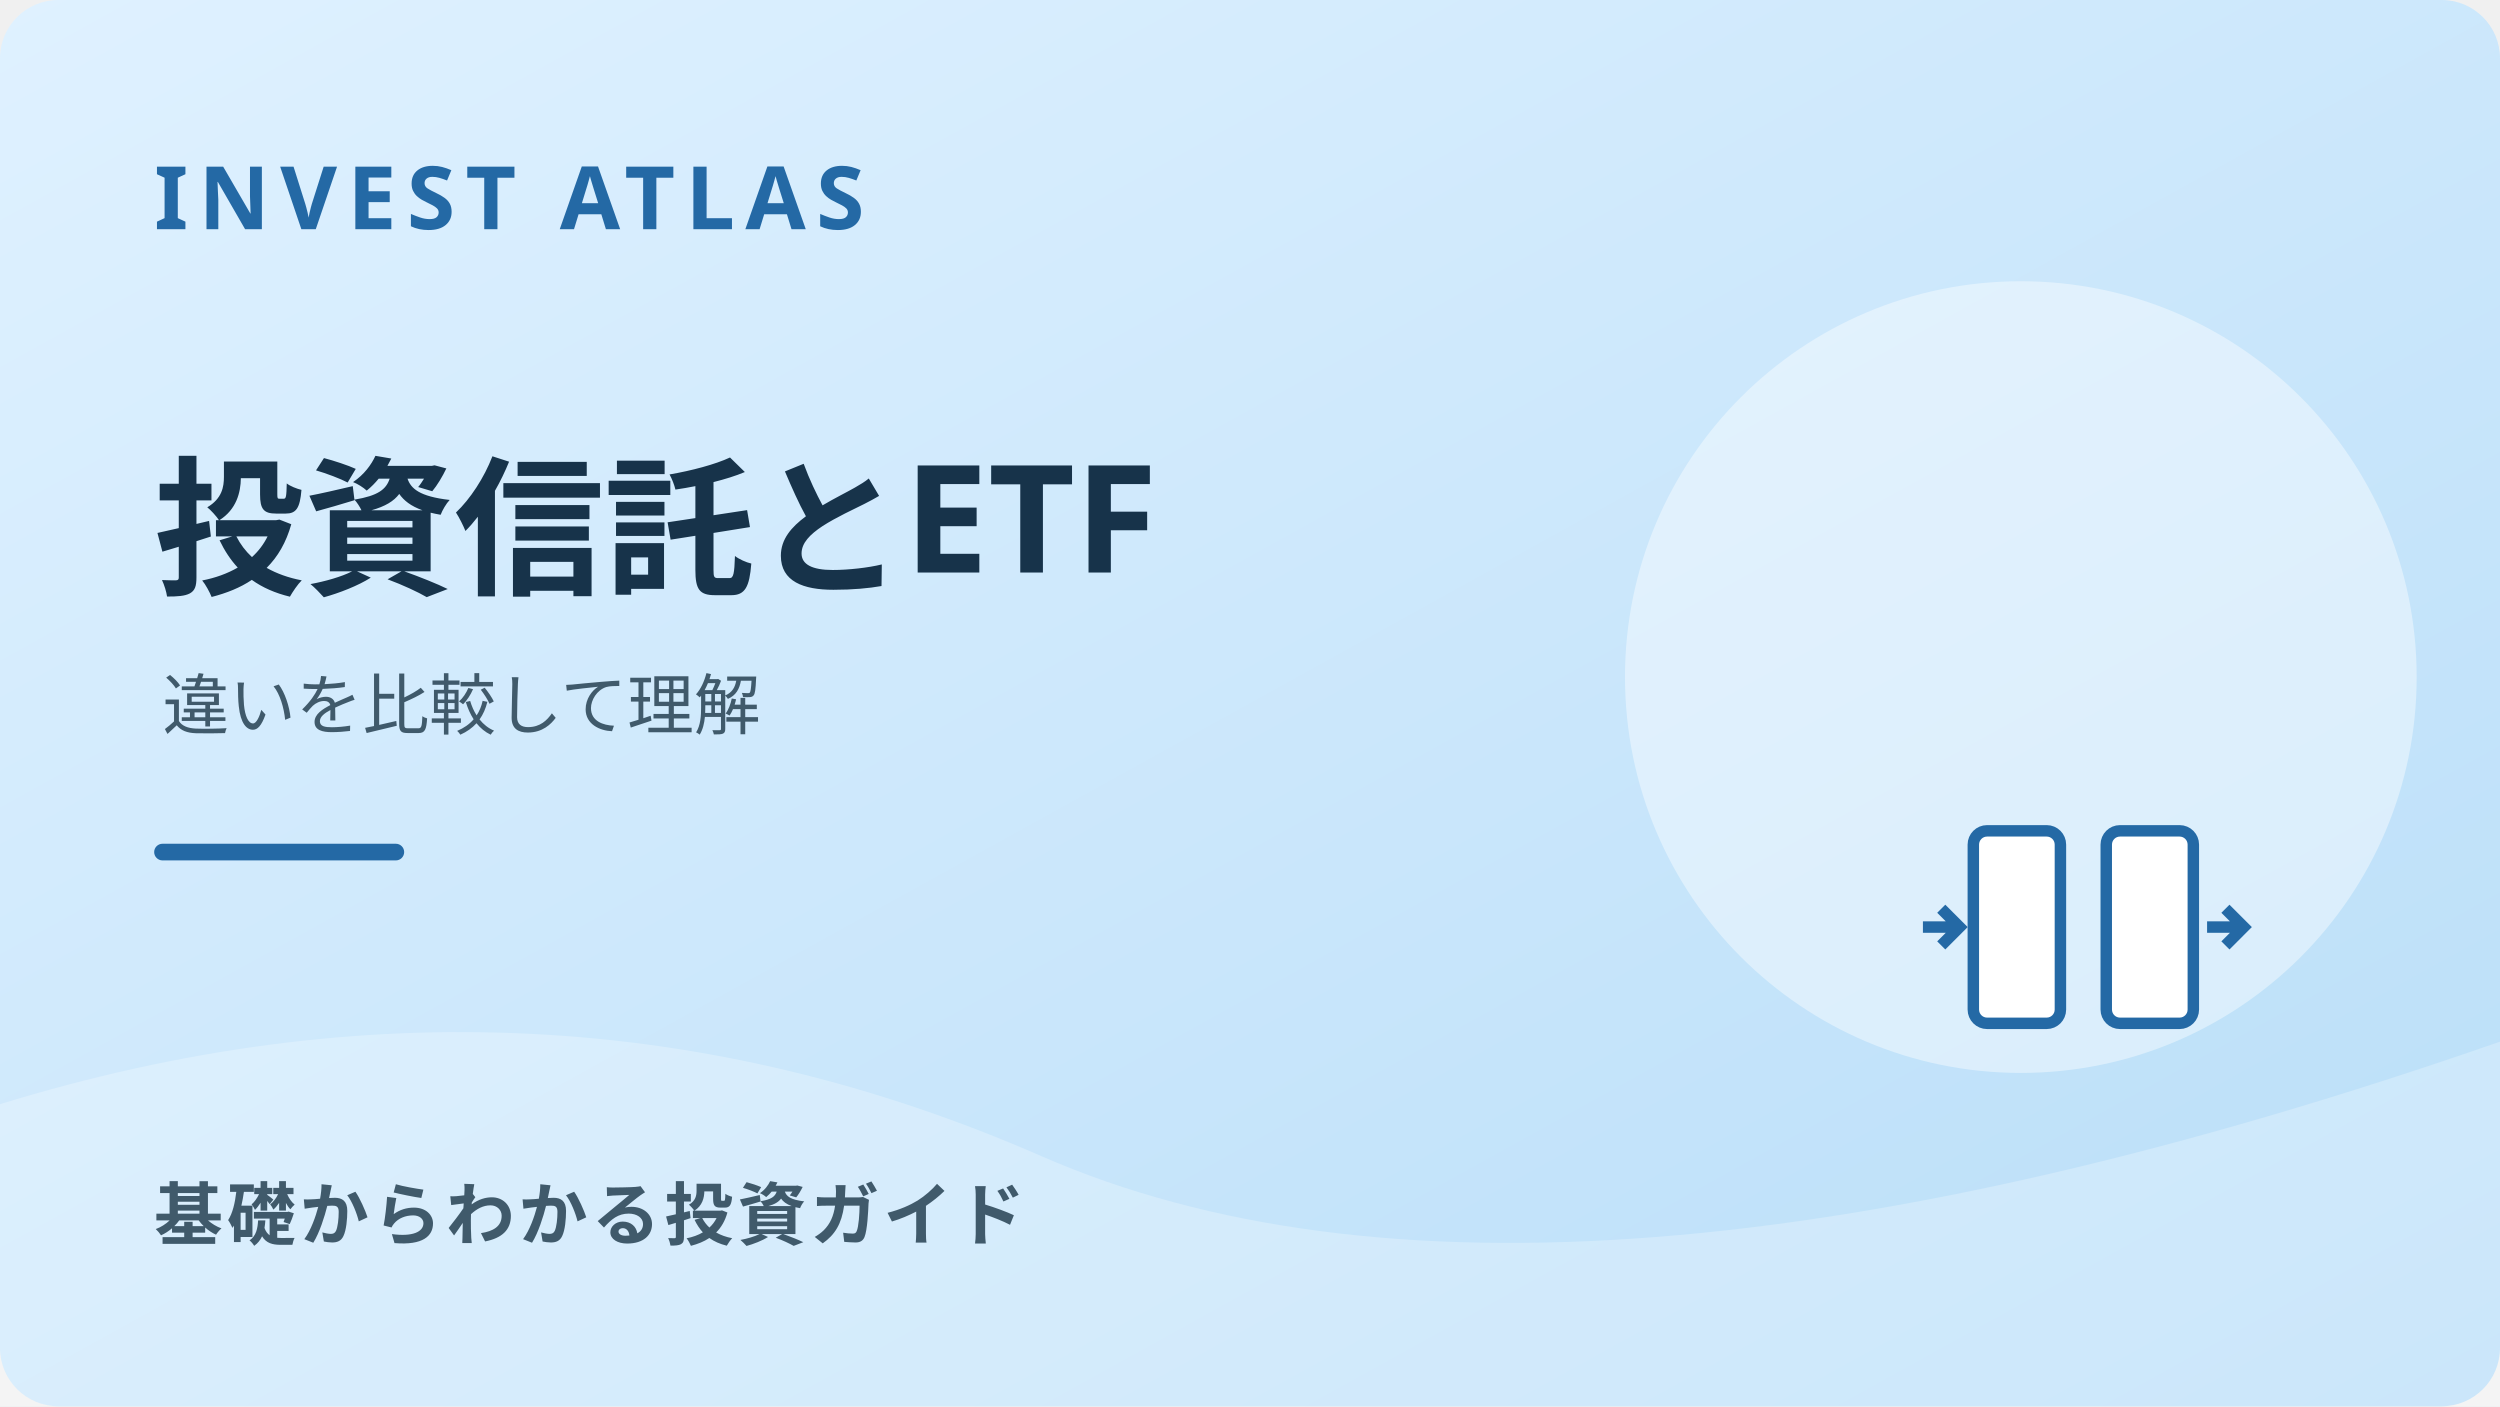
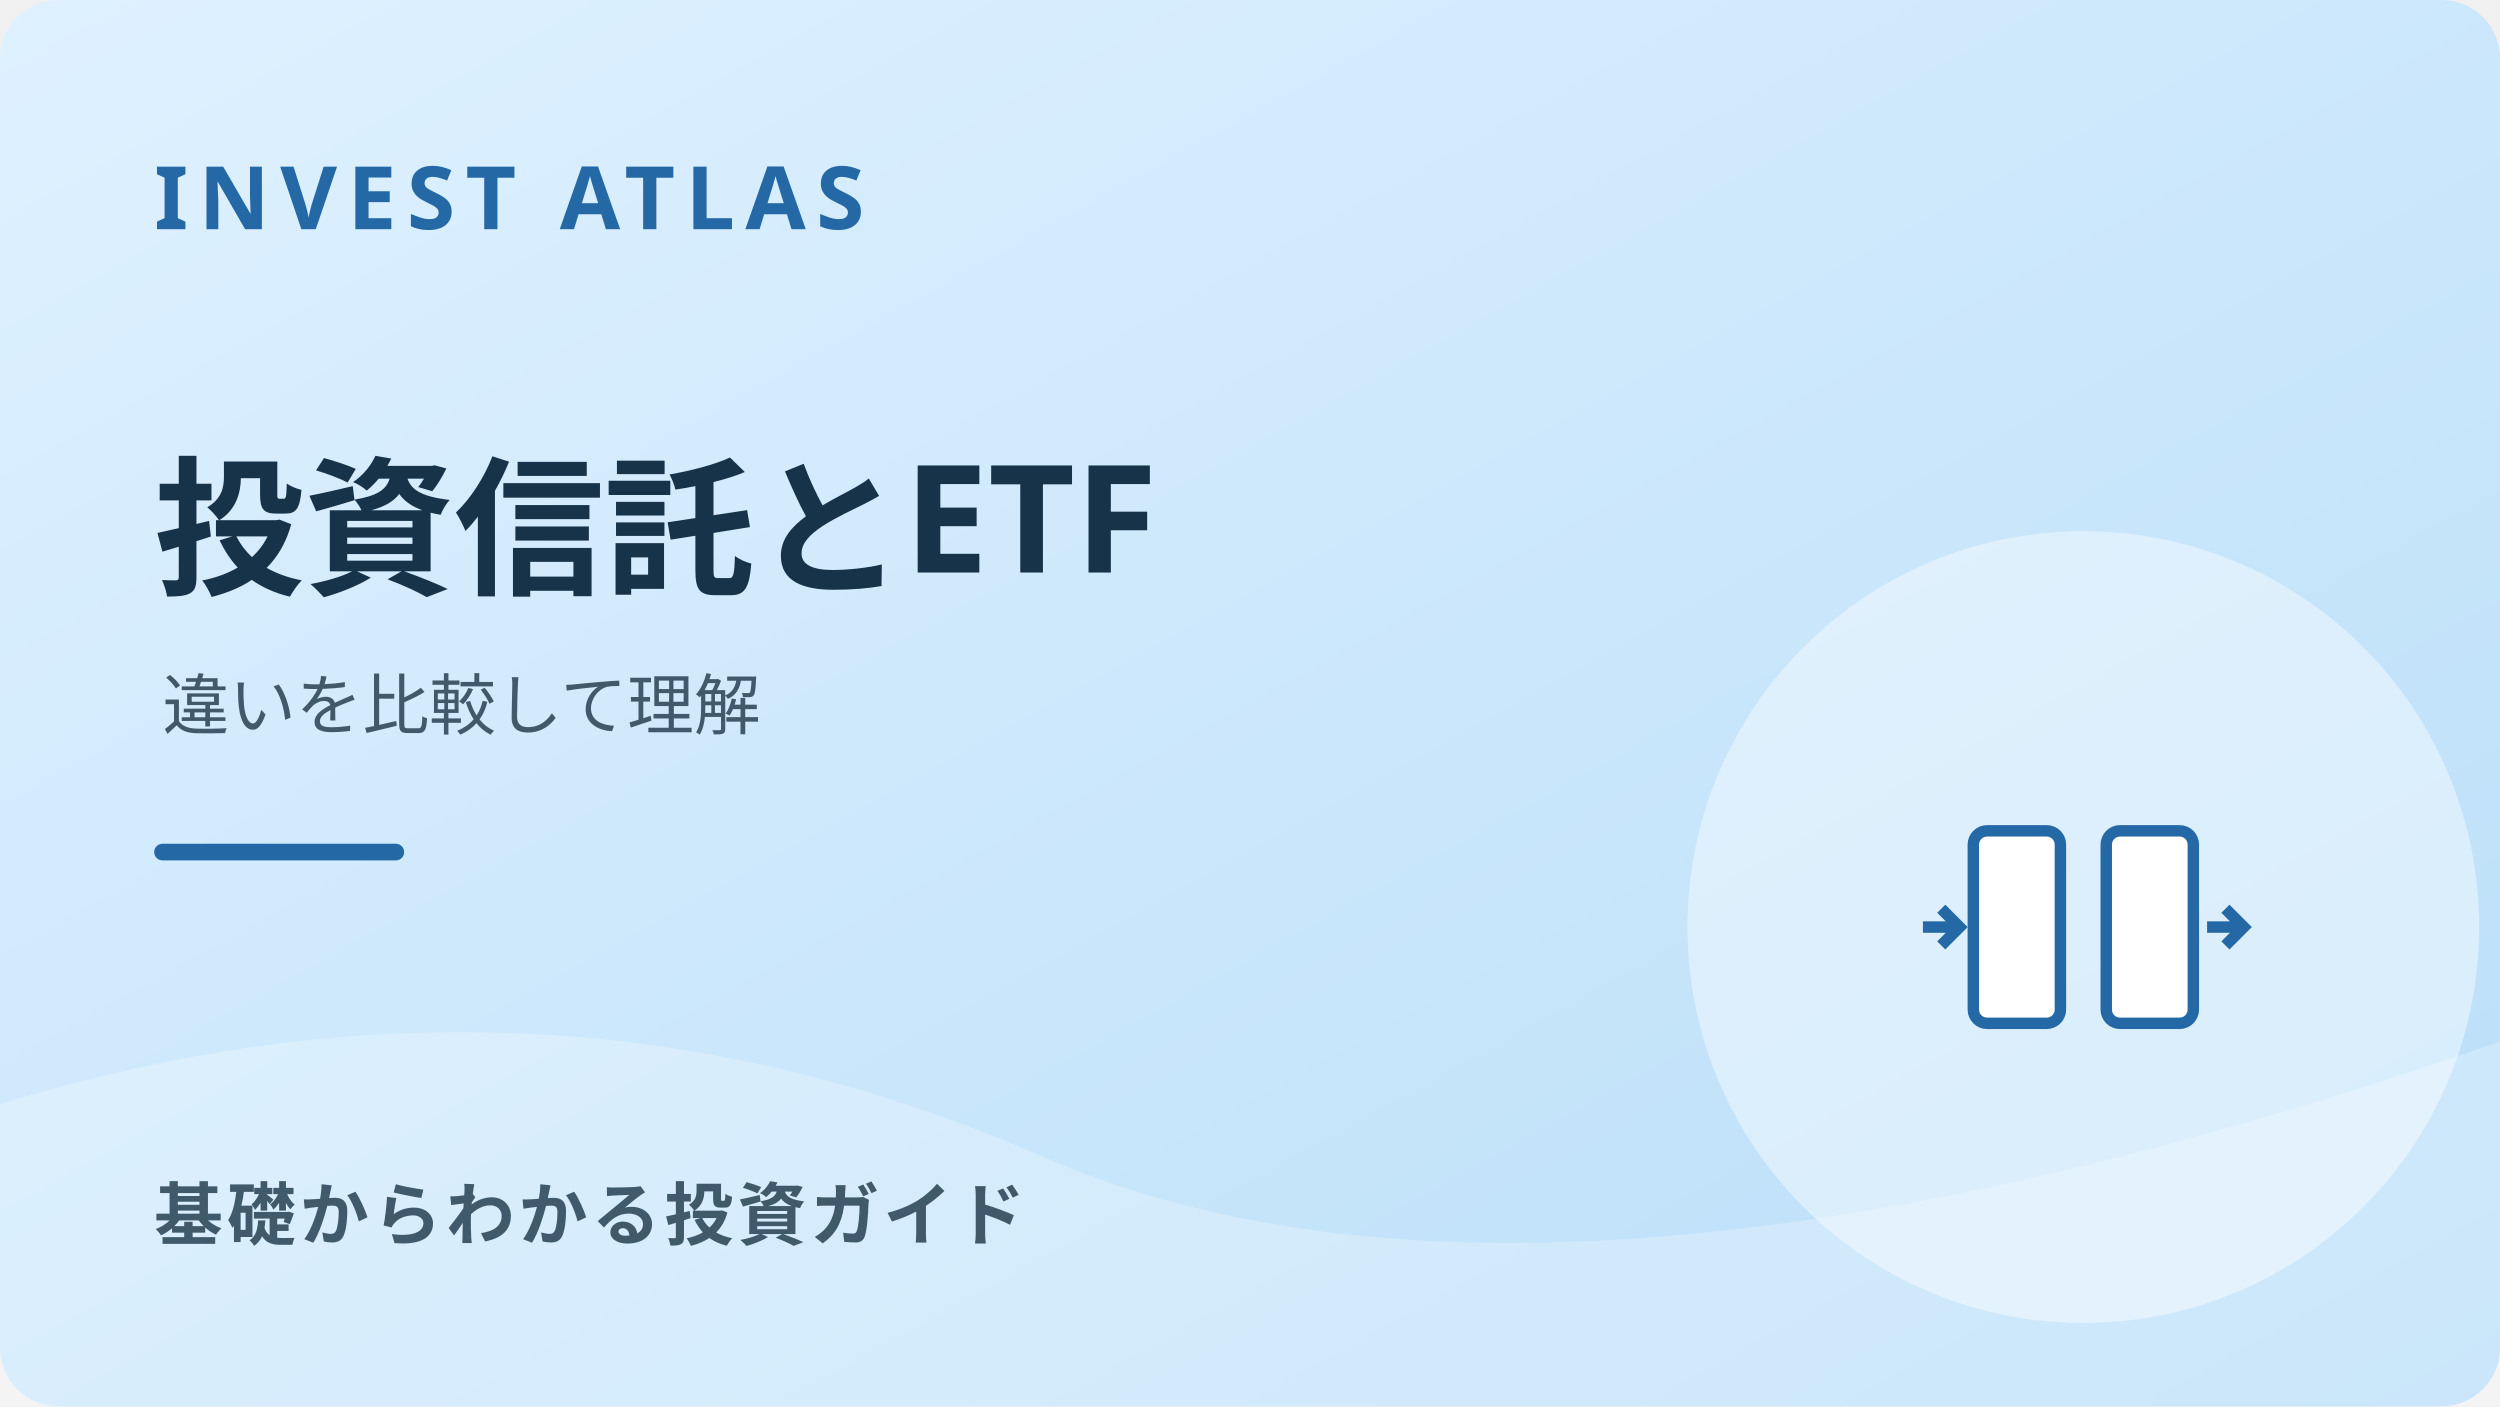
<svg xmlns="http://www.w3.org/2000/svg" width="1200" height="675" viewBox="0 0 1200 675">
  <defs>
    <linearGradient id="g" x1="0" y1="0" x2="1" y2="1">
      <stop stop-color="#dff1ff" />
      <stop offset="1" stop-color="#b9def8" />
    </linearGradient>
  </defs>
  <rect width="1200" height="675" rx="28" fill="url(#g)" />
-   <circle cx="970" cy="325" r="190" fill="#fff" opacity=".42" />
+   <circle cx="1000" cy="445" r="190" fill="#fff" opacity=".42" />
  <path d="M0 530 Q260 450 500 555 T1200 500 V675 H0Z" fill="#fff" opacity=".25" />
  <text x="74" y="110" font-family="system-ui,sans-serif" font-size="42" font-weight="800" letter-spacing="5" fill="#2469a5">INVEST ATLAS</text>
  <text x="74" y="280" font-family="system-ui,sans-serif" font-size="72" font-weight="800" fill="#17334a">投資信託とETF</text>
  <text x="78" y="350" font-family="system-ui,sans-serif" font-size="32" fill="#405a6b">違いを比較して理解</text>
  <rect x="74" y="405" width="120" height="8" rx="4" fill="#2469a5" />
  <g transform="translate(1000 445) scale(1.1)">
    <rect x="-48" y="-42" width="38" height="84" rx="6" fill="#fff" stroke="#2469a5" stroke-width="5" />
    <rect x="10" y="-42" width="38" height="84" rx="6" fill="#fff" stroke="#2469a5" stroke-width="5" />
    <path d="M-70 0 H-54 M-62 -8 L-54 0 L-62 8 M54 0 H70 M62 -8 L70 0 L62 8" fill="none" stroke="#2469a5" stroke-width="5" />
  </g>
  <text x="74" y="595" font-family="system-ui,sans-serif" font-size="33" font-weight="700" letter-spacing="2" fill="#405a6b">基礎からわかる投資ガイド</text>
</svg>
